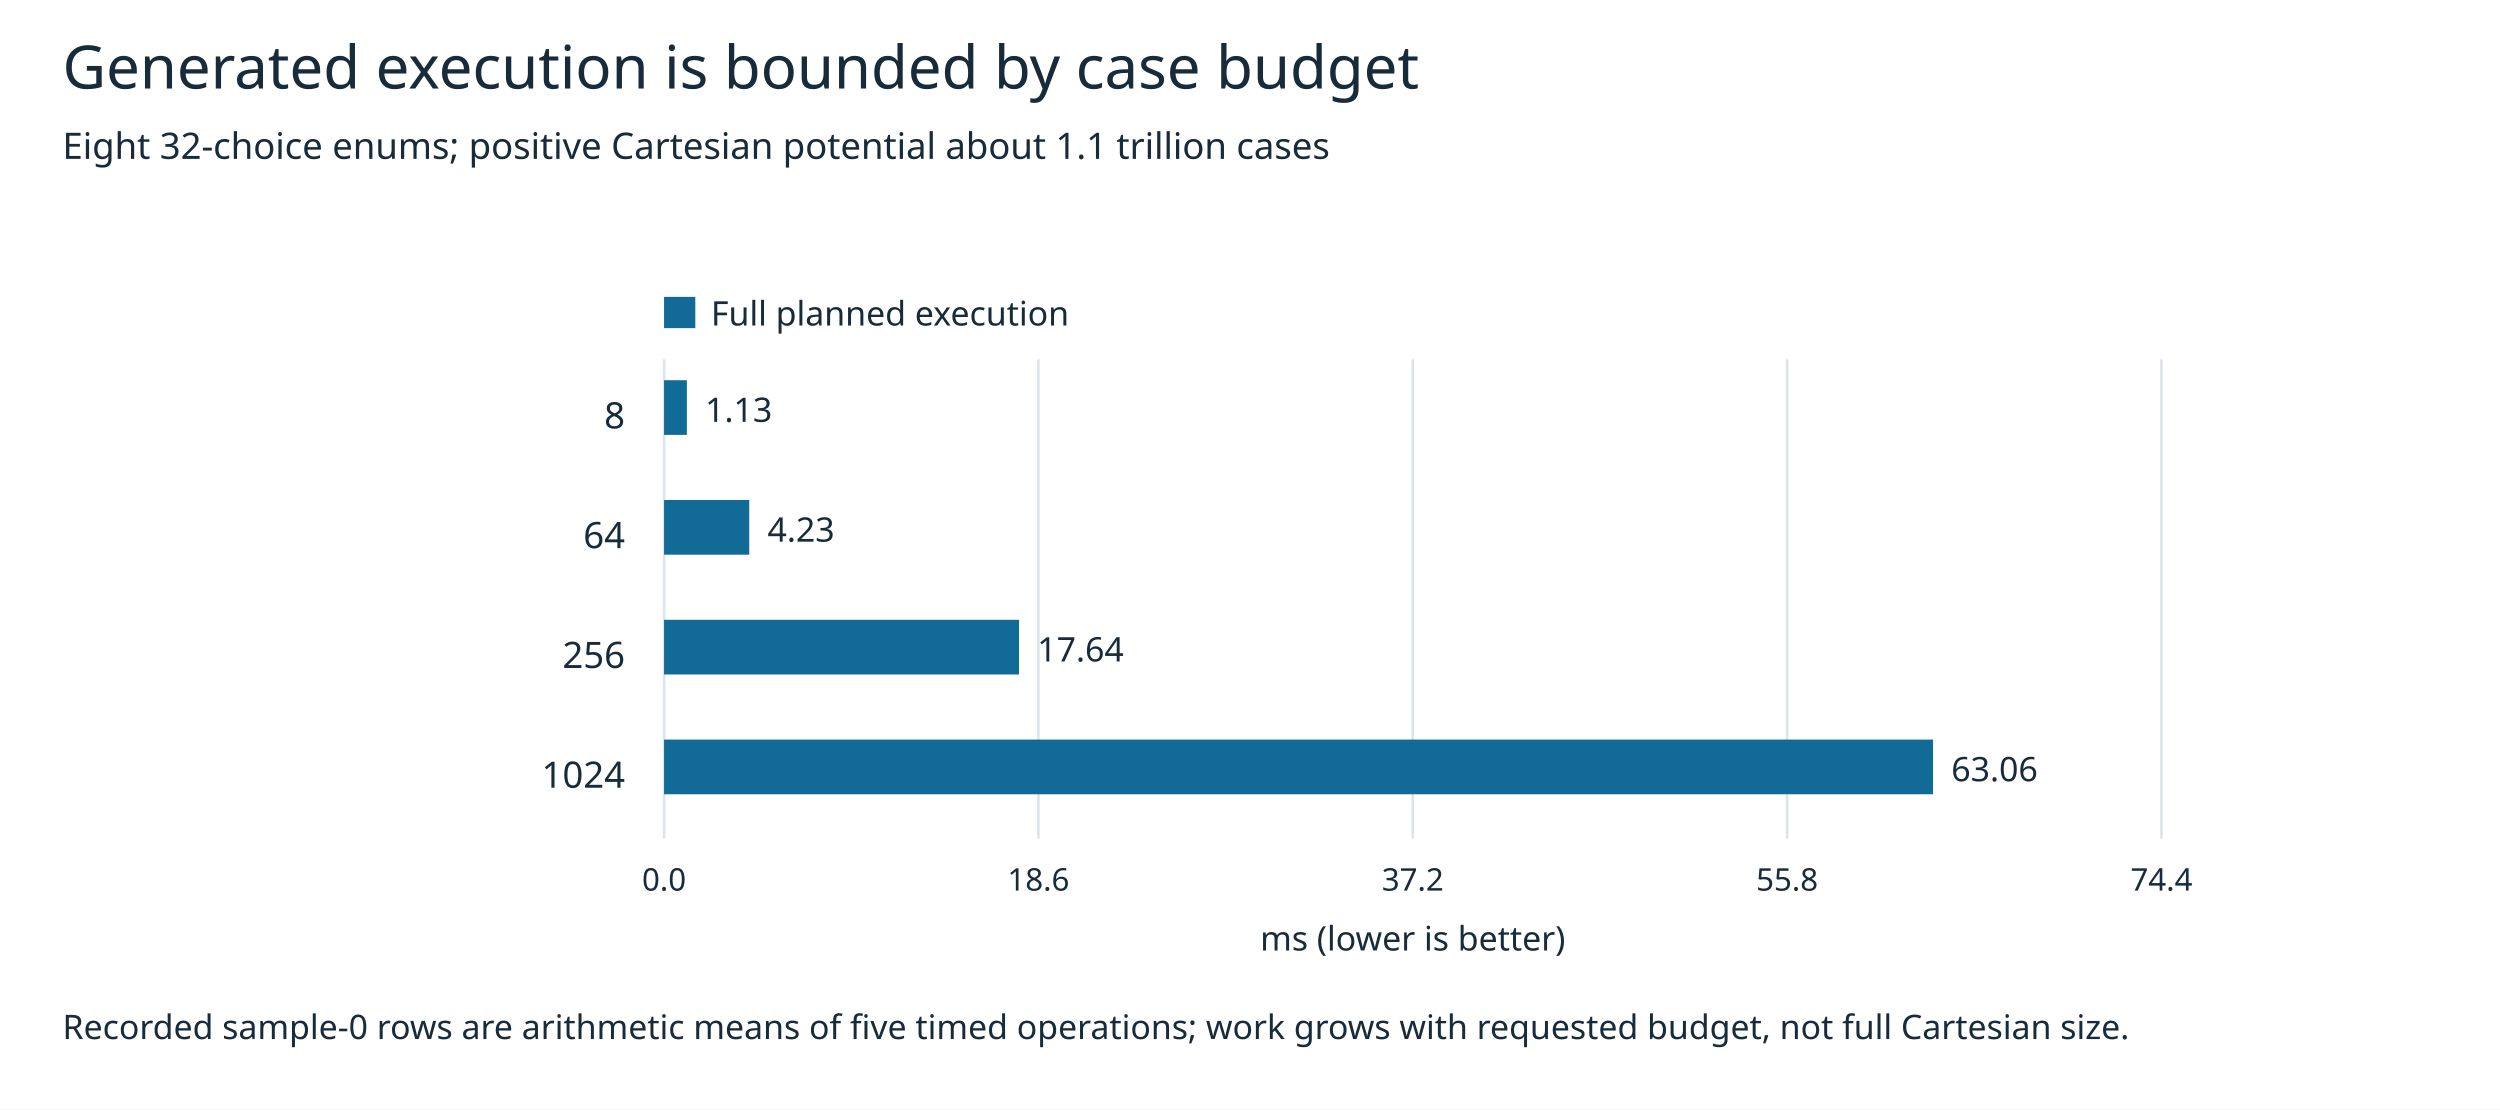
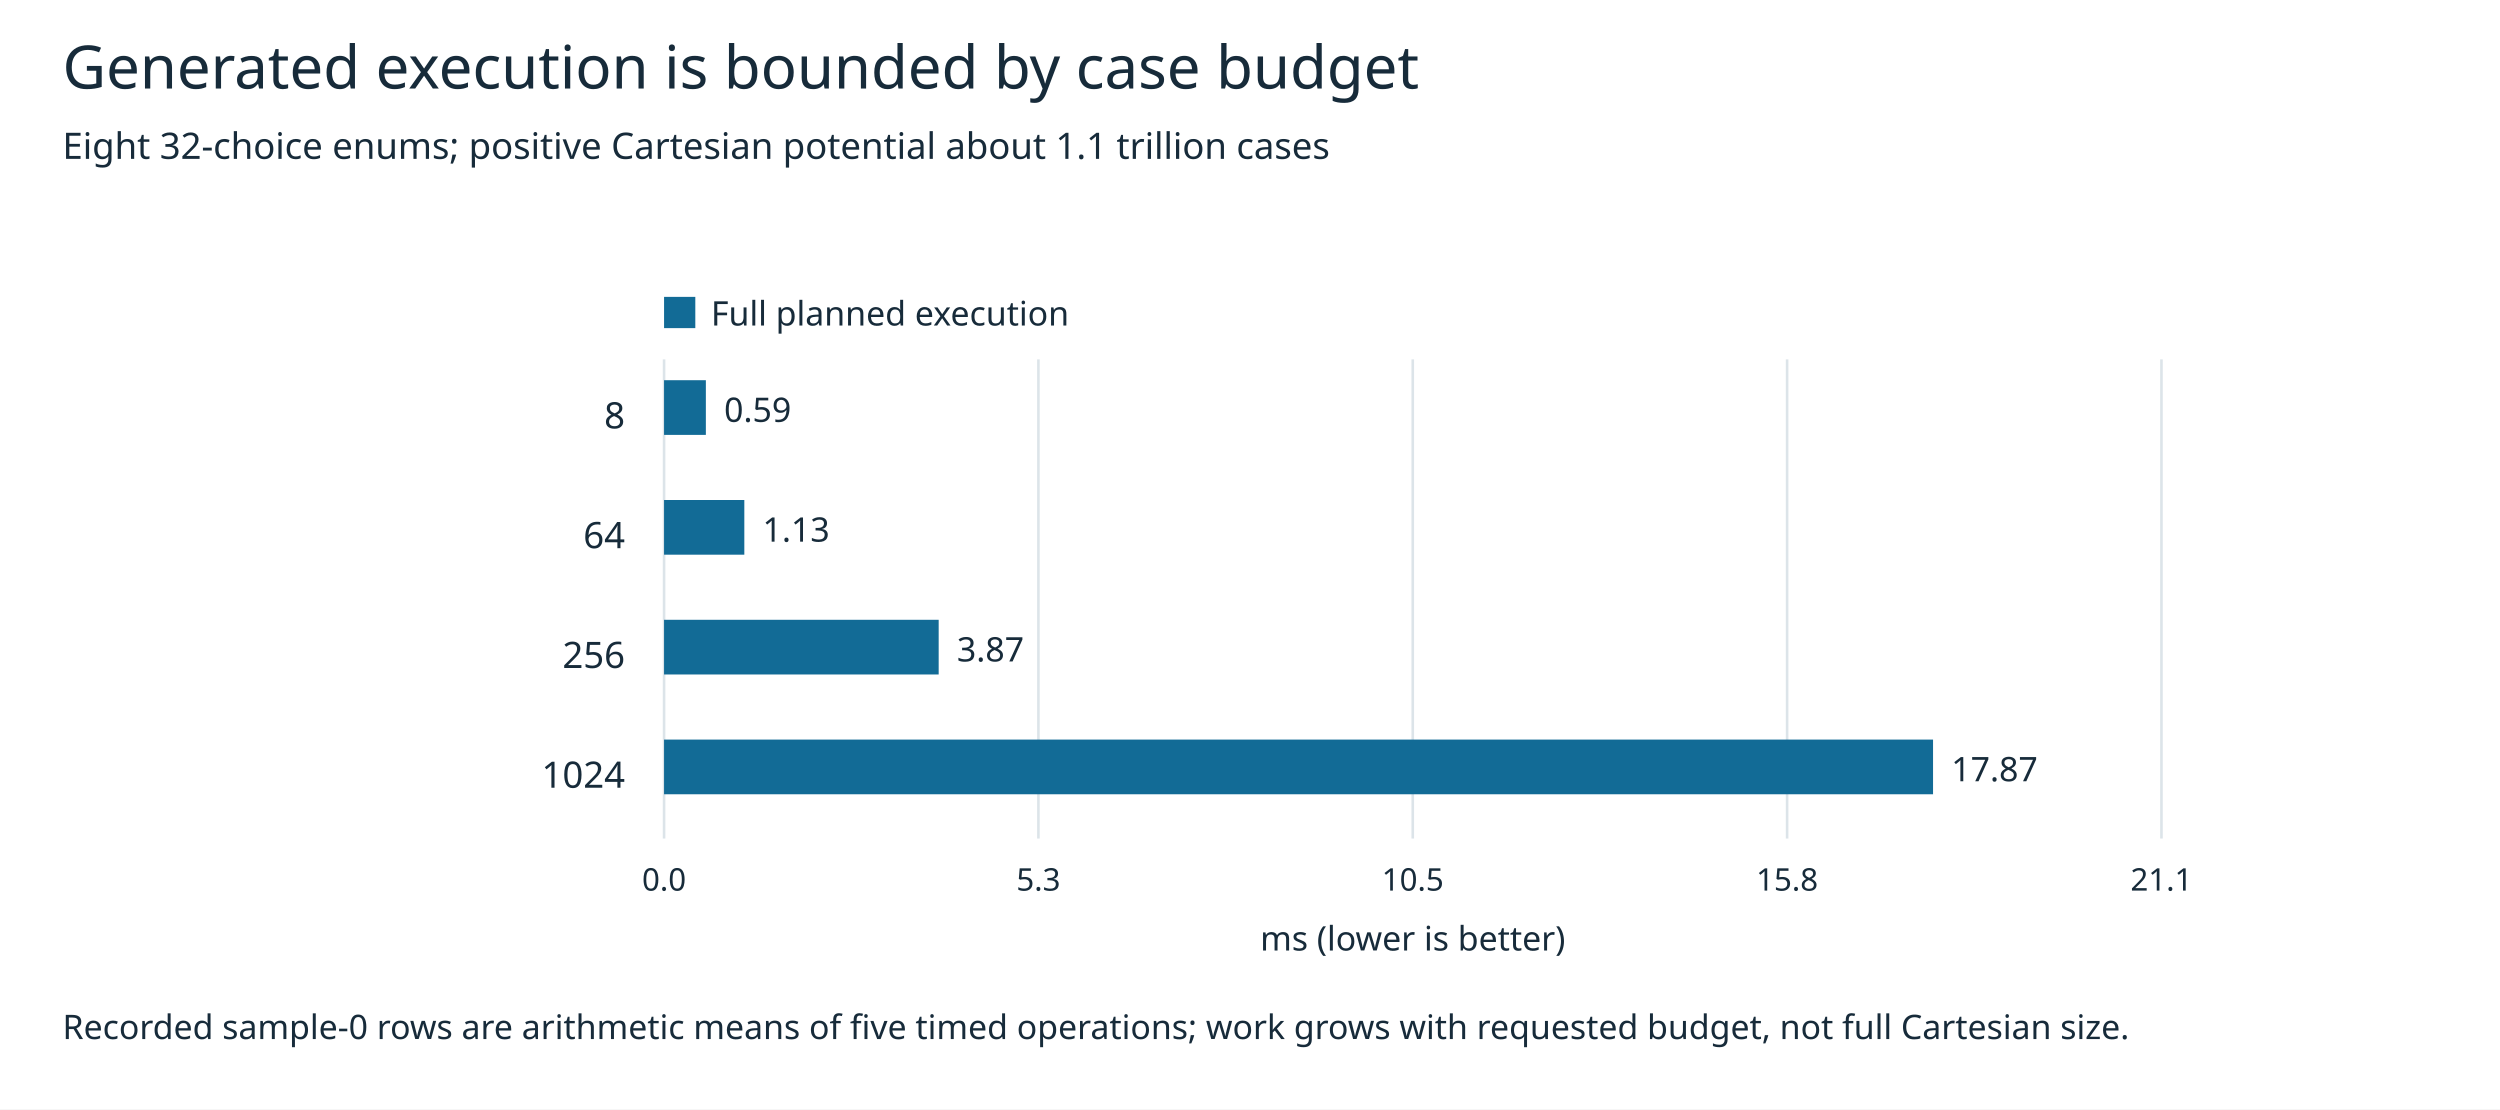
<svg xmlns="http://www.w3.org/2000/svg" width="960" height="426" viewBox="0 0 960 426" role="img" aria-labelledby="title desc">
  <rect width="960" height="426" fill="#ffffff" />
  <g font-family="sans-serif">
    <text x="24.00" y="34.00" font-size="23" text-anchor="start" fill="#172b3a">Generated execution is bounded by case budget</text>
    <text x="24.00" y="61.00" font-size="14" text-anchor="start" fill="#172b3a">Eight 32-choice enums; positive Cartesian potential about 1.1 trillion cases</text>
    <text x="24.00" y="102.00" font-size="17" text-anchor="start" fill="#172b3a" />
    <rect x="255" y="114" width="12" height="12" fill="#126b96" />
    <text x="273.00" y="125.00" font-size="13" text-anchor="start" fill="#172b3a">Full planned execution</text>
    <path d="M255.00 138V322" stroke="#dce4e9" />
    <text x="255.00" y="342.00" font-size="12" text-anchor="middle" fill="#172b3a">0.0</text>
    <path d="M398.75 138V322" stroke="#dce4e9" />
-     <text x="398.75" y="342.00" font-size="12" text-anchor="middle" fill="#172b3a">18.6</text>
+     <text x="398.75" y="342.00" font-size="12" text-anchor="middle" fill="#172b3a">5.3</text>
    <path d="M542.50 138V322" stroke="#dce4e9" />
-     <text x="542.50" y="342.00" font-size="12" text-anchor="middle" fill="#172b3a">37.2</text>
+     <text x="542.50" y="342.00" font-size="12" text-anchor="middle" fill="#172b3a">10.5</text>
    <path d="M686.25 138V322" stroke="#dce4e9" />
-     <text x="686.25" y="342.00" font-size="12" text-anchor="middle" fill="#172b3a">55.8</text>
+     <text x="686.25" y="342.00" font-size="12" text-anchor="middle" fill="#172b3a">15.8</text>
    <path d="M830.00 138V322" stroke="#dce4e9" />
-     <text x="830.00" y="342.00" font-size="12" text-anchor="middle" fill="#172b3a">74.4</text>
+     <text x="830.00" y="342.00" font-size="12" text-anchor="middle" fill="#172b3a">21.1</text>
    <text x="542.50" y="365.00" font-size="13" text-anchor="middle" fill="#172b3a">ms (lower is better)</text>
    <text x="240.00" y="164.50" font-size="14" text-anchor="end" fill="#172b3a">8</text>
-     <rect x="255" y="146" width="8.76" height="21" fill="#126b96" />
-     <text x="270.76" y="162.00" font-size="13" text-anchor="start" fill="#172b3a">1.13</text>
+     <rect x="255" y="146" width="16.05" height="21" fill="#126b96" />
+     <text x="278.05" y="162.00" font-size="13" text-anchor="start" fill="#172b3a">0.59</text>
    <text x="240.00" y="210.50" font-size="14" text-anchor="end" fill="#172b3a">64</text>
-     <rect x="255" y="192" width="32.71" height="21" fill="#126b96" />
-     <text x="294.71" y="208.00" font-size="13" text-anchor="start" fill="#172b3a">4.23</text>
+     <rect x="255" y="192" width="30.82" height="21" fill="#126b96" />
+     <text x="292.82" y="208.00" font-size="13" text-anchor="start" fill="#172b3a">1.13</text>
    <text x="240.00" y="256.50" font-size="14" text-anchor="end" fill="#172b3a">256</text>
-     <rect x="255" y="238" width="136.31" height="21" fill="#126b96" />
-     <text x="398.31" y="254.00" font-size="13" text-anchor="start" fill="#172b3a">17.64</text>
+     <rect x="255" y="238" width="105.45" height="21" fill="#126b96" />
+     <text x="367.45" y="254.00" font-size="13" text-anchor="start" fill="#172b3a">3.87</text>
    <text x="240.00" y="302.50" font-size="14" text-anchor="end" fill="#172b3a">1024</text>
    <rect x="255" y="284" width="487.29" height="21" fill="#126b96" />
-     <text x="749.29" y="300.00" font-size="13" text-anchor="start" fill="#172b3a">63.06</text>
+     <text x="749.29" y="300.00" font-size="13" text-anchor="start" fill="#172b3a">17.87</text>
    <text x="24.00" y="399.00" font-size="13" text-anchor="start" fill="#172b3a">Recorded sample-0 rows are arithmetic means of five timed operations; work grows with requested budget, not full Cartesian size.</text>
  </g>
</svg>
